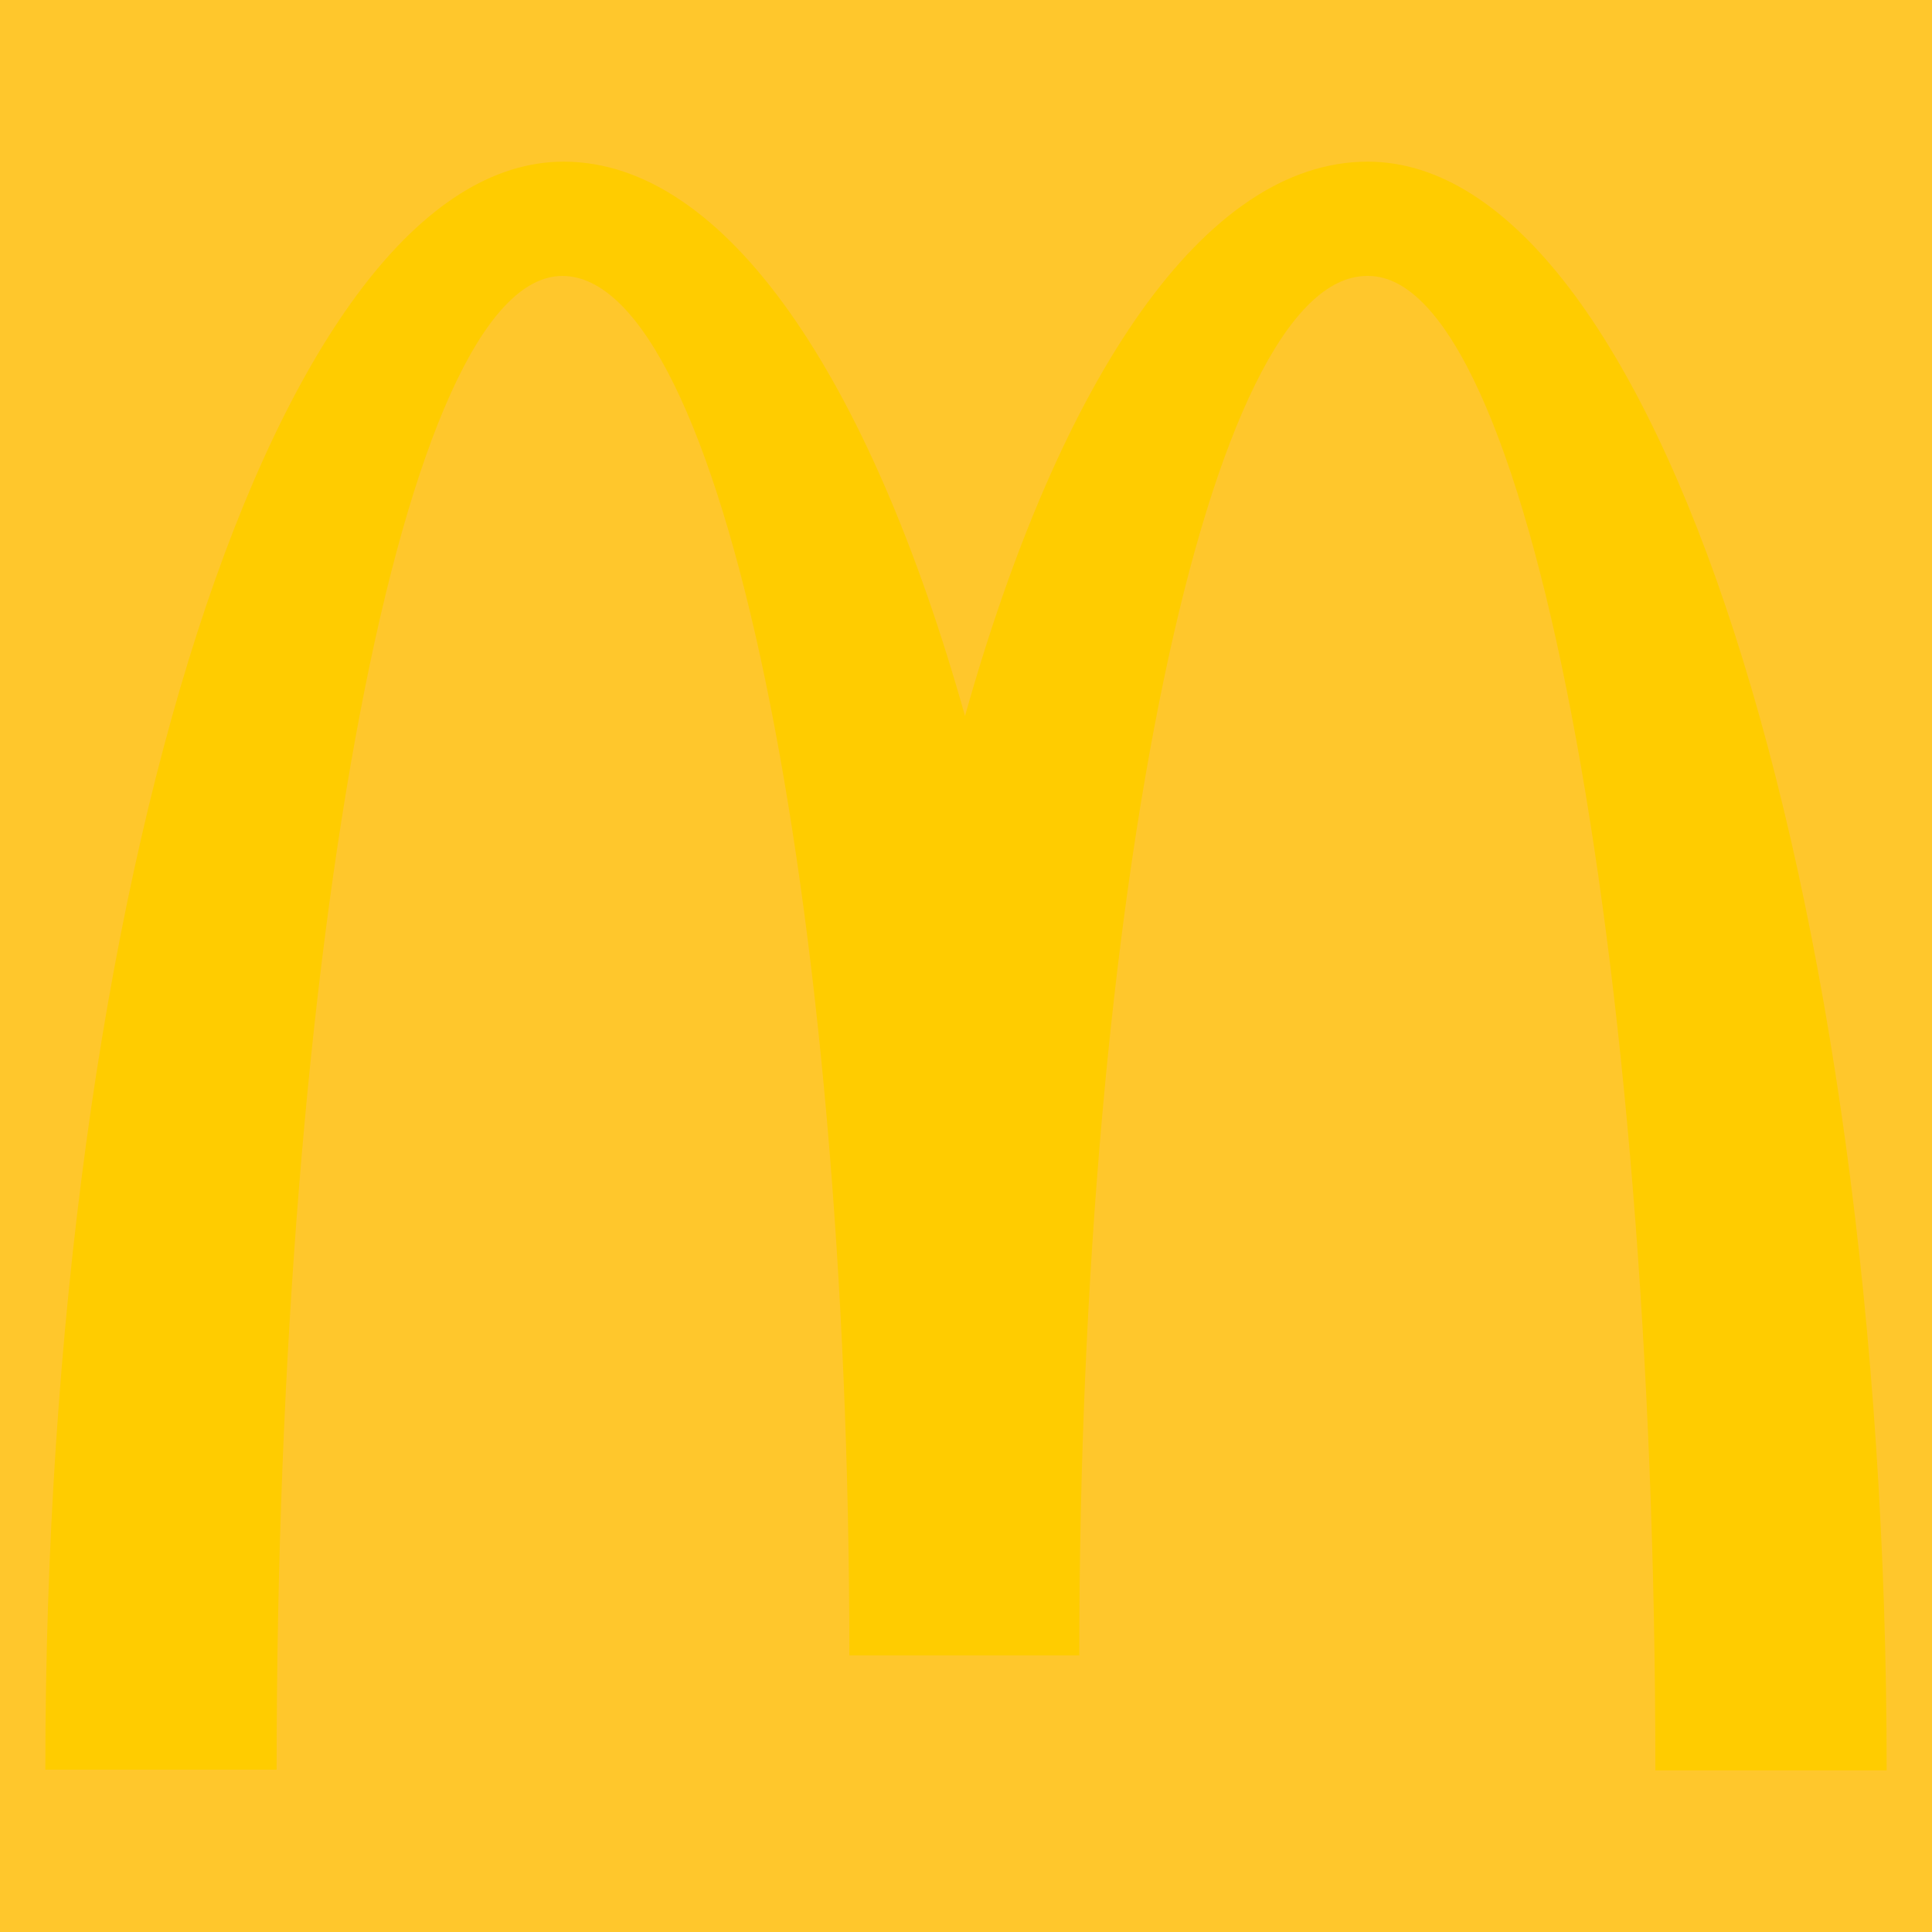
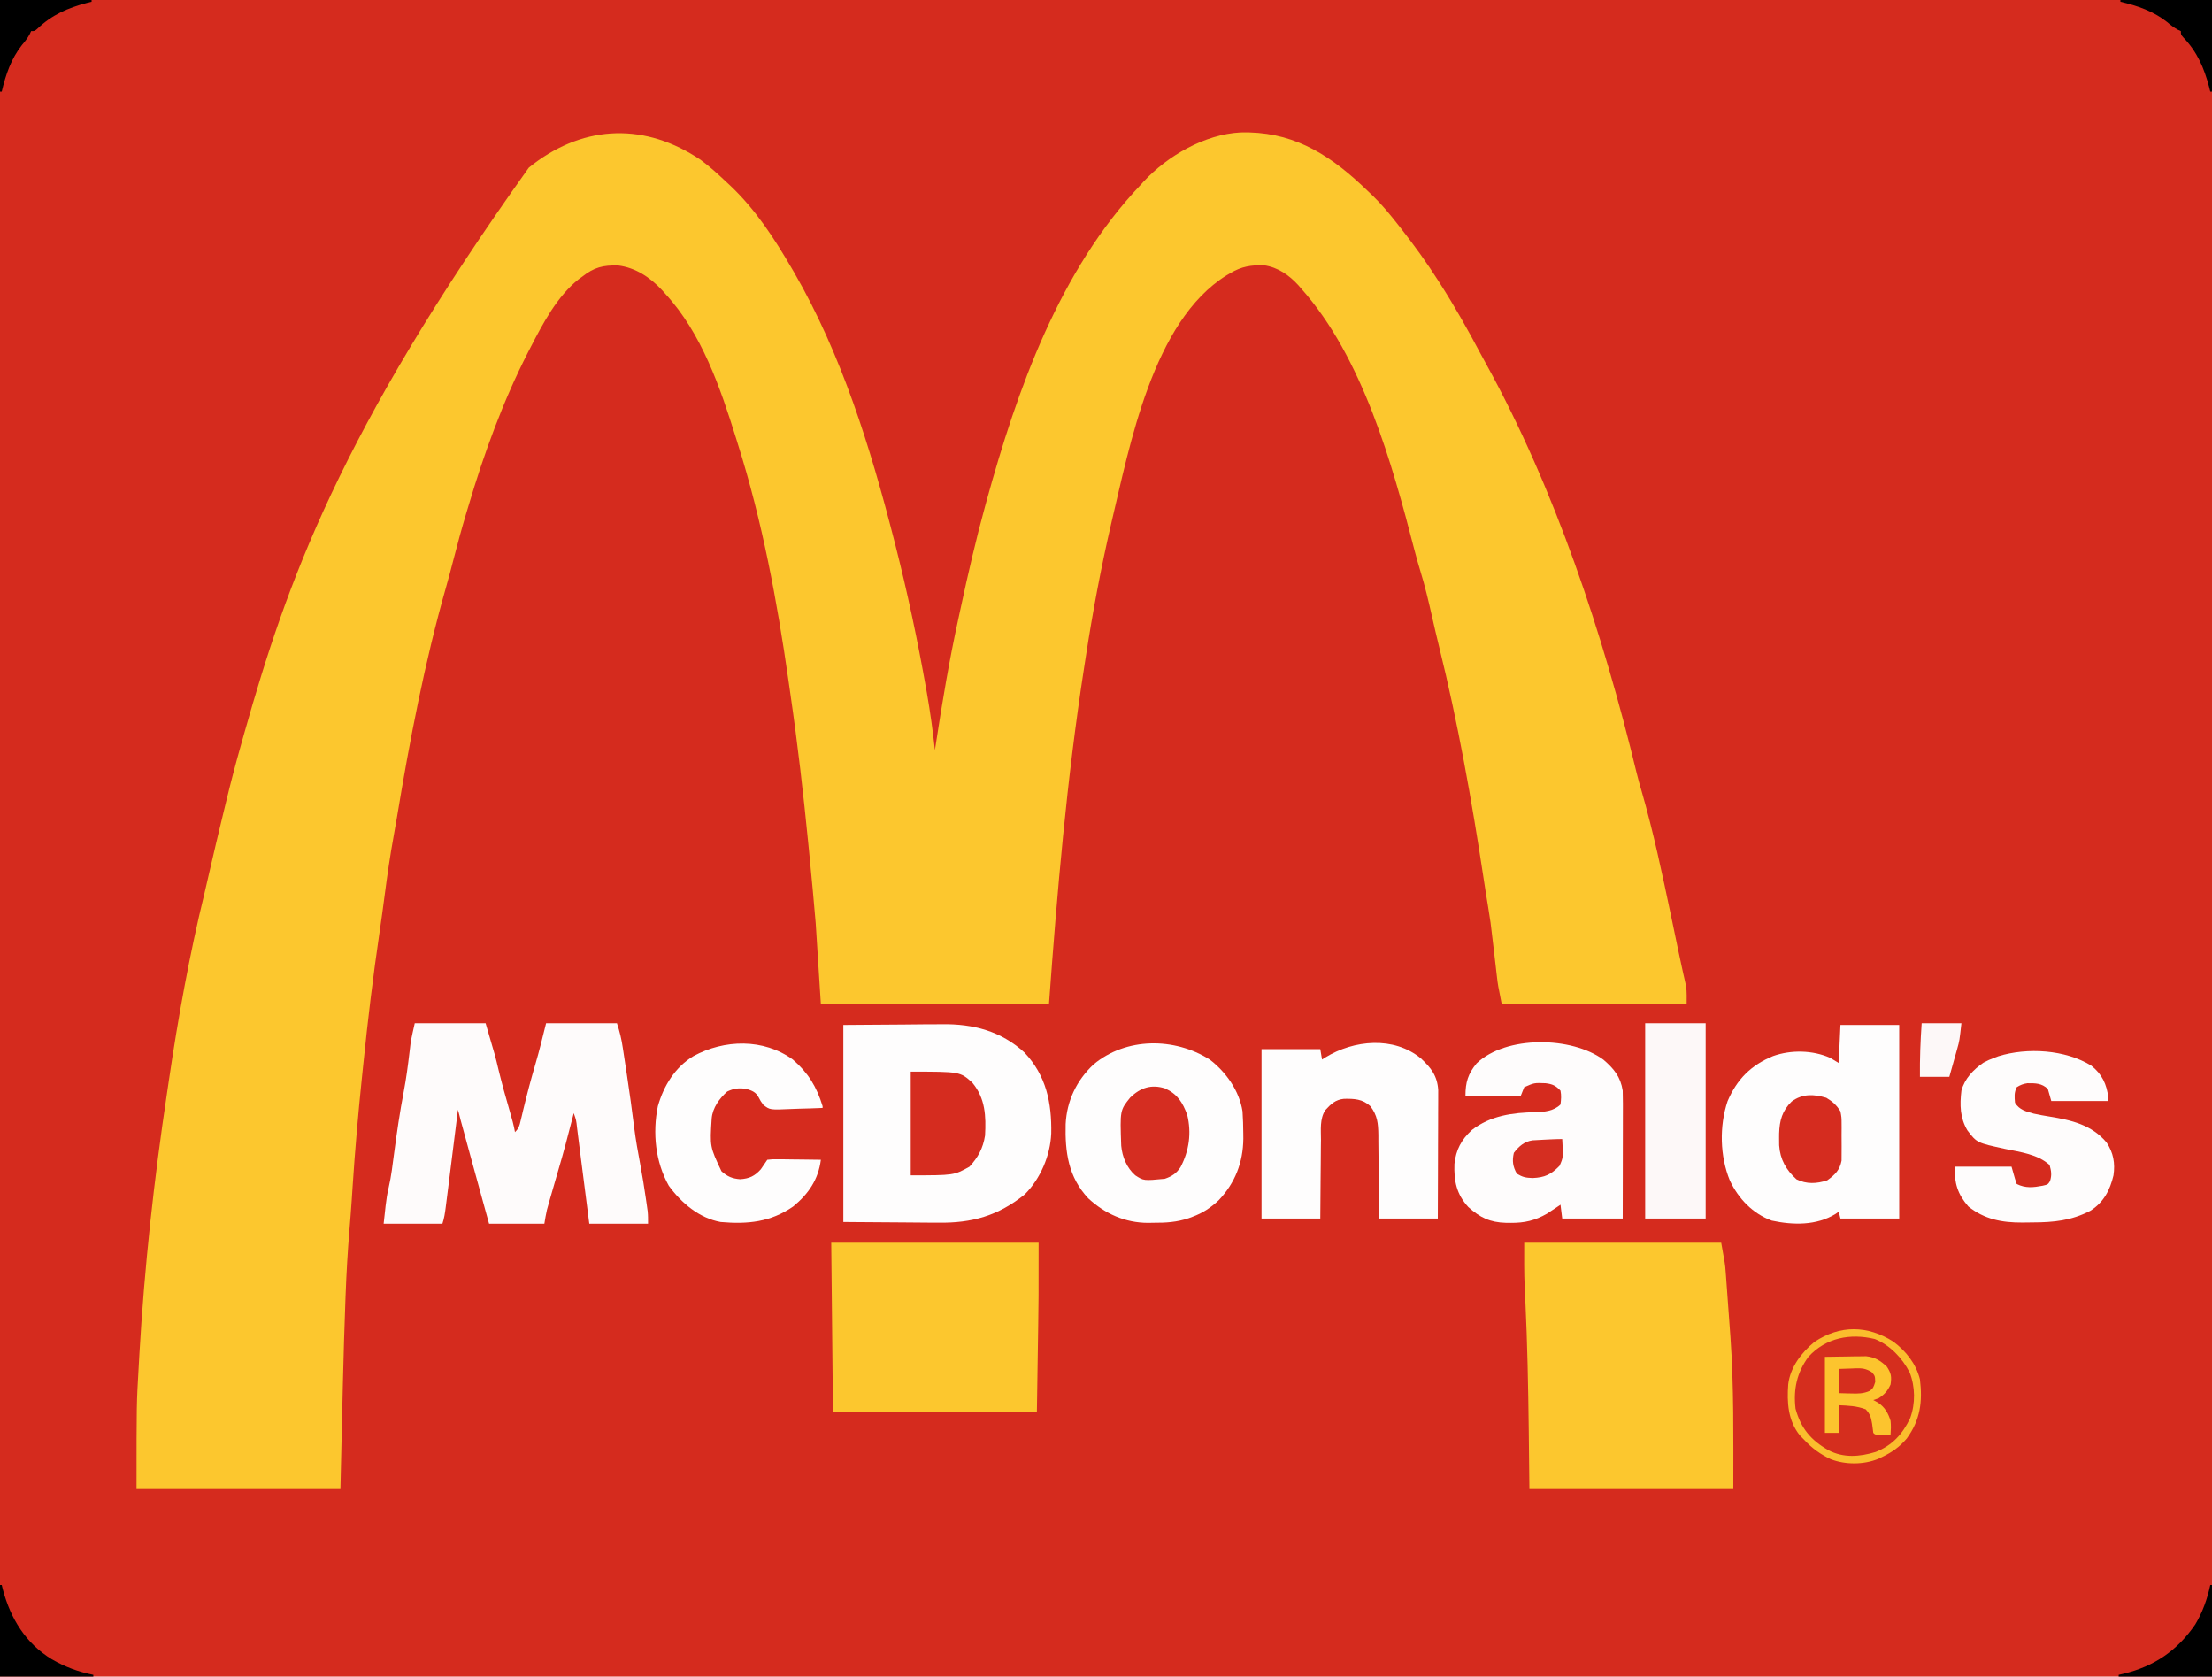
- <svg xmlns="http://www.w3.org/2000/svg" version="1.1" id="Capa_1" x="0px" y="0px" viewBox="0 -12.825 213.02 213.02" style="enable-background:new 0 0 213.02 187.37;" xml:space="preserve">
-   <rect x="0" y="-12.825" width="213.02" height="213.02" fill="#ffc72c" />
-   <g>
-     <path style="fill:#FFCC00;" d="M150.87,17.6c17.48,0,31.65,73.72,31.65,164.77h25.5C208.02,84.35,182.3,5,150.8,5   c-18,0-33.9,23.78-44.4,61.12C95.9,28.77,80,5,62.15,5C30.65,5,5,84.28,5,182.3h25.5C30.5,91.25,44.53,17.6,62,17.6   s31.65,68.1,31.65,152.1H119c0-84,14.25-152.1,31.73-152.1H150.87L150.87,17.6z M150.87,17.6L150.87,17.6L150.87,17.6L150.87,17.6z   " />
-   </g>
+ <svg xmlns="http://www.w3.org/2000/svg" version="1.1" width="1280" height="970">
+   <path d="M0 0 C422.4 0 844.8 0 1280 0 C1280 320.1 1280 640.2 1280 970 C857.6 970 435.2 970 0 970 C0 649.9 0 329.8 0 0 Z " fill="#D52B1E" transform="translate(0,0)" />
+   <path d="M0 0 C5.193 3.843 9.943 8.118 14.625 12.562 C15.562 13.435 16.499 14.308 17.465 15.207 C31.914 28.935 42.625 45.438 52.625 62.562 C53.129 63.424 53.633 64.286 54.152 65.174 C81.707 112.833 98.358 166.693 111.938 219.75 C112.171 220.661 112.404 221.573 112.644 222.511 C119.693 250.164 125.614 278.022 130.562 306.125 C130.706 306.939 130.85 307.752 130.999 308.59 C132.923 319.546 134.437 330.503 135.625 341.562 C135.8 340.408 135.976 339.253 136.156 338.063 C139.859 313.791 143.9 289.681 149.159 265.696 C149.643 263.481 150.121 261.264 150.598 259.047 C154.822 239.431 159.311 219.917 164.625 200.562 C164.886 199.607 165.146 198.651 165.415 197.667 C183.257 132.853 207.619 64.062 254.625 14.562 C255.478 13.613 255.478 13.613 256.348 12.645 C270.26 -2.335 291.79 -14.741 312.344 -15.812 C341.054 -16.682 361.966 -4.475 382.452 14.597 C383.848 15.914 385.236 17.238 386.625 18.562 C387.719 19.595 387.719 19.595 388.836 20.648 C394.251 25.892 398.976 31.639 403.625 37.562 C404.37 38.509 404.37 38.509 405.131 39.475 C412.769 49.214 419.973 59.126 426.625 69.562 C427.114 70.325 427.604 71.087 428.108 71.873 C436.446 84.91 443.994 98.286 451.237 111.958 C452.393 114.127 453.567 116.282 454.762 118.43 C494.575 190.712 522.295 274.579 541.625 354.52 C542.487 358.065 543.467 361.563 544.5 365.062 C551.414 388.929 556.51 413.262 561.625 437.562 C561.881 438.776 562.136 439.99 562.399 441.241 C563.452 446.255 564.496 451.271 565.527 456.289 C566.262 459.853 567.027 463.409 567.816 466.961 C568.006 467.823 568.195 468.685 568.39 469.574 C568.739 471.16 569.094 472.745 569.458 474.329 C569.612 475.035 569.767 475.741 569.926 476.469 C570.062 477.07 570.197 477.671 570.337 478.291 C570.768 481.689 570.625 485.137 570.625 488.562 C535.315 488.562 500.005 488.562 463.625 488.562 C461.376 477.316 461.376 477.316 460.844 472.68 C460.725 471.665 460.606 470.651 460.484 469.606 C460.366 468.561 460.247 467.515 460.125 466.438 C459.866 464.223 459.607 462.008 459.348 459.793 C459.224 458.726 459.1 457.659 458.973 456.56 C458.516 452.622 458.046 448.685 457.562 444.75 C457.427 443.63 457.292 442.51 457.152 441.355 C456.736 438.363 456.27 435.396 455.766 432.418 C454.835 426.914 453.981 421.401 453.145 415.883 C446.28 370.71 438.289 325.676 427.281 281.309 C425.869 275.612 424.55 269.898 423.259 264.173 C421.275 255.387 419.221 246.678 416.574 238.066 C415.352 234.08 414.223 230.084 413.18 226.047 C400.087 175.368 383.091 114.384 347.625 74.562 C347.078 73.923 346.532 73.284 345.969 72.625 C340.573 66.72 334.147 62.223 326.121 61.051 C318.727 60.819 312.956 61.73 306.625 65.562 C305.877 65.998 305.13 66.434 304.359 66.883 C261.631 93.479 248.382 165.299 237.625 210.562 C231.731 235.938 226.936 261.52 222.979 287.265 C222.618 289.609 222.253 291.953 221.888 294.297 C211.89 358.764 206.359 423.472 201.625 488.562 C158.065 488.562 114.505 488.562 69.625 488.562 C68.635 473.053 67.645 457.543 66.625 441.562 C65.521 428.862 64.396 416.174 63.129 403.49 C62.868 400.87 62.61 398.25 62.352 395.629 C59.504 366.769 56.206 338.007 52.023 309.306 C51.633 306.62 51.25 303.933 50.869 301.246 C44.314 255.213 35.66 208.952 21.625 164.562 C21.269 163.414 20.912 162.266 20.545 161.083 C11.415 131.845 0.727 100.462 -20.375 77.562 C-21.03 76.828 -21.685 76.093 -22.359 75.336 C-29.184 68.047 -37.595 62.398 -47.672 61.156 C-56.353 60.921 -61.557 62.189 -68.375 67.562 C-69.098 68.085 -69.821 68.607 -70.566 69.145 C-82.953 78.96 -91.236 94.708 -98.375 108.562 C-98.818 109.417 -99.261 110.271 -99.717 111.151 C-114.228 139.467 -125.378 170.068 -134.375 200.562 C-134.94 202.425 -134.94 202.425 -135.516 204.324 C-138.279 213.493 -140.758 222.722 -143.146 231.995 C-144.449 237.046 -145.784 242.082 -147.217 247.098 C-159.668 290.787 -168.281 335.816 -175.709 380.598 C-176.291 384.091 -176.909 387.578 -177.543 391.062 C-179.603 402.389 -181.264 413.733 -182.737 425.151 C-183.69 432.511 -184.697 439.858 -185.785 447.199 C-189.503 472.342 -192.518 497.507 -195.092 522.792 C-195.368 525.491 -195.648 528.189 -195.93 530.888 C-198.126 551.956 -199.95 573.025 -201.336 594.163 C-201.391 594.988 -201.445 595.812 -201.5 596.662 C-201.61 598.329 -201.719 599.996 -201.827 601.663 C-202.207 607.375 -202.657 613.079 -203.133 618.784 C-204.177 631.331 -204.909 643.857 -205.375 656.438 C-205.414 657.449 -205.453 658.46 -205.494 659.502 C-206.106 675.442 -206.545 691.386 -206.945 707.332 C-206.967 708.188 -206.988 709.043 -207.01 709.925 C-207.498 729.47 -207.929 749.016 -208.375 768.562 C-247.315 768.562 -286.255 768.562 -326.375 768.562 C-326.375 719.579 -326.375 719.579 -325.125 698.375 C-324.989 695.953 -324.854 693.531 -324.718 691.109 C-321.814 640.465 -316.266 590.189 -308.744 540.034 C-308.388 537.646 -308.036 535.259 -307.685 532.871 C-302.328 496.47 -295.788 460.074 -287.043 424.328 C-286.103 420.437 -285.222 416.533 -284.337 412.629 C-281.65 400.817 -278.827 389.039 -275.969 377.267 C-275.539 375.497 -275.111 373.727 -274.683 371.956 C-271.967 360.723 -269.065 349.56 -265.909 338.442 C-265.207 335.969 -264.514 333.494 -263.82 331.02 C-239.457 245.01 -209.149 158.329 -99.375 4.562 C-98.509 3.879 -97.642 3.196 -96.75 2.492 C-66.395 -20.545 -31.578 -21.216 0 0 Z " fill="#FCC72E" transform="translate(405.375,92.4375)" />
+   <path d="M0 0 C37.62 0 75.24 0 114 0 C116.25 12.377 116.25 12.377 116.578 16.825 C116.655 17.828 116.732 18.831 116.811 19.864 C116.885 20.913 116.959 21.962 117.035 23.043 C117.161 24.732 117.161 24.732 117.288 26.455 C117.463 28.831 117.636 31.207 117.805 33.583 C118.059 37.133 118.322 40.683 118.588 44.232 C118.758 46.565 118.928 48.898 119.098 51.23 C119.174 52.253 119.25 53.276 119.328 54.33 C121.391 83.61 121 112.588 121 142 C82.06 142 43.12 142 3 142 C2.876 130.821 2.752 119.642 2.625 108.125 C2.32 83.265 1.838 58.446 0.661 33.61 C0.595 32.206 0.595 32.206 0.529 30.773 C0.45 29.106 0.368 27.439 0.279 25.773 C-0.136 17.162 0 8.659 0 0 Z " fill="#FCC72E" transform="translate(882,719)" />
+   <path d="M0 0 C13.53 0 27.06 0 41 0 C46.638 19.169 46.638 19.169 48.438 26.75 C50.428 34.933 52.665 43.028 55.033 51.11 C56.184 55.055 57.3 58.944 58 63 C60.327 60.673 60.553 59.453 61.297 56.293 C61.53 55.324 61.764 54.356 62.004 53.357 C62.373 51.788 62.373 51.788 62.75 50.188 C64.905 41.278 67.215 32.446 69.819 23.657 C72.124 15.811 74.009 7.965 76 0 C89.53 0 103.06 0 117 0 C118.616 4.849 119.658 9.305 120.402 14.309 C120.525 15.104 120.647 15.899 120.773 16.718 C121.166 19.29 121.552 21.864 121.938 24.438 C122.208 26.217 122.479 27.996 122.75 29.775 C124.285 39.918 125.699 50.068 126.957 60.249 C127.876 67.499 129.158 74.658 130.511 81.838 C131.737 88.394 132.801 94.961 133.75 101.562 C133.941 102.875 133.941 102.875 134.137 104.213 C134.251 105.031 134.366 105.849 134.484 106.691 C134.585 107.405 134.685 108.119 134.788 108.854 C135.022 111.225 135 113.617 135 116 C123.78 116 112.56 116 101 116 C100.674 113.452 100.348 110.903 100.012 108.277 C99.341 103.039 98.67 97.8 97.997 92.562 C97.883 91.676 97.769 90.79 97.652 89.877 C97.423 88.094 97.194 86.311 96.965 84.528 C96.316 79.472 95.672 74.416 95.035 69.359 C94.773 67.302 94.512 65.245 94.25 63.188 C94.077 61.796 94.077 61.796 93.901 60.377 C93.435 56.055 93.435 56.055 92 52 C91.844 52.608 91.689 53.215 91.529 53.842 C88.78 64.55 86 75.237 82.834 85.831 C81.259 91.104 79.735 96.389 78.25 101.688 C78.039 102.43 77.828 103.173 77.611 103.939 C77.415 104.643 77.218 105.348 77.016 106.074 C76.843 106.689 76.671 107.303 76.493 107.936 C75.858 110.595 75.449 113.304 75 116 C64.44 116 53.88 116 43 116 C39.556 103.642 36.156 91.273 32.788 78.894 C31.967 75.879 31.144 72.865 30.32 69.852 C30.047 68.851 29.774 67.85 29.492 66.819 C28.967 64.898 28.442 62.977 27.916 61.056 C27.68 60.189 27.443 59.323 27.199 58.43 C26.991 57.669 26.783 56.908 26.569 56.125 C26.024 54.088 25.505 52.047 25 50 C24.864 51.091 24.728 52.183 24.589 53.307 C23.066 65.539 21.537 77.77 20 90 C19.911 90.707 19.823 91.413 19.731 92.141 C19.243 96.032 18.749 99.923 18.25 103.812 C18.077 105.185 18.077 105.185 17.901 106.586 C17.479 109.849 17.043 112.87 16 116 C4.78 116 -6.44 116 -18 116 C-17.711 113.381 -17.422 110.761 -17.125 108.062 C-16.996 106.854 -16.996 106.854 -16.864 105.621 C-16.453 102.022 -15.93 98.53 -15.078 95.008 C-13.56 88.485 -12.818 81.826 -11.941 75.193 C-10.361 63.284 -8.66 51.44 -6.384 39.641 C-4.949 32.081 -3.943 24.487 -3.039 16.846 C-2.876 15.505 -2.876 15.505 -2.711 14.137 C-2.576 12.972 -2.576 12.972 -2.439 11.784 C-1.814 7.822 -0.87 3.916 0 0 Z " fill="#FEFBFB" transform="translate(240,592)" />
+   <path d="M0 0 C17.387 -0.124 17.387 -0.124 35.125 -0.25 C40.572 -0.305 40.572 -0.305 46.129 -0.36 C50.636 -0.378 50.636 -0.378 52.76 -0.382 C54.213 -0.388 55.666 -0.402 57.119 -0.422 C75.075 -0.664 91.232 3.48 104.812 15.938 C117.404 29.284 120.653 45.009 120.312 62.82 C119.758 75.574 114.075 88.925 105 98 C89.54 110.461 74.43 114.668 54.883 114.391 C53.467 114.385 52.052 114.381 50.636 114.378 C45.466 114.358 40.295 114.302 35.125 114.25 C23.534 114.168 11.943 114.085 0 114 C0 76.38 0 38.76 0 0 Z " fill="#FEFDFD" transform="translate(488,593)" />
+   <path d="M0 0 C39.6 0 79.2 0 120 0 C120 33.373 120 33.373 119.781 46.926 C119.761 48.266 119.741 49.607 119.722 50.948 C119.65 55.736 119.575 60.524 119.5 65.312 C119.335 76.099 119.17 86.886 119 98 C80.06 98 41.12 98 1 98 C0.67 65.66 0.34 33.32 0 0 Z " fill="#FCC72E" transform="translate(481,719)" />
+   <path d="M0 0 C11.22 0 22.44 0 34 0 C34 36.96 34 73.92 34 112 C22.78 112 11.56 112 0 112 C-0.33 110.68 -0.66 109.36 -1 108 C-1.599 108.433 -2.199 108.866 -2.816 109.312 C-13.871 116.106 -27.366 115.863 -39.801 113.18 C-50.847 109.082 -59.011 100.507 -64 90 C-69.77 75.917 -70.156 58.529 -65.324 44.117 C-59.913 31.378 -51.73 23.265 -39 18 C-28.642 14.313 -16.094 14.54 -6 19 C-4.35 19.99 -2.7 20.98 -1 22 C-0.67 14.74 -0.34 7.48 0 0 Z " fill="#FEFDFD" transform="translate(1065,593)" />
+   <path d="M0 0 C9.438 7.196 17.186 18.127 19 30 C19.298 34.21 19.4 38.406 19.438 42.625 C19.448 43.686 19.458 44.747 19.469 45.841 C19.314 59.568 14.735 71.339 5.25 81.375 C0.612 85.756 -4.017 88.798 -10 91 C-10.694 91.257 -11.387 91.514 -12.102 91.778 C-18.931 94.089 -25.264 94.486 -32.438 94.438 C-33.493 94.457 -34.548 94.477 -35.635 94.498 C-48.818 94.49 -60.603 89.264 -70.25 80.312 C-81.813 68.026 -83.766 53.508 -83.348 37.336 C-82.69 23.907 -77.021 11.995 -67.172 2.812 C-48.342 -12.902 -20.442 -12.916 0 0 Z " fill="#FEFDFD" transform="translate(700,613)" />
+   <path d="M0 0 C6.012 5.175 9.898 9.867 11.133 17.883 C11.219 20.335 11.251 22.79 11.246 25.243 C11.246 25.966 11.247 26.688 11.247 27.433 C11.246 29.808 11.238 32.183 11.23 34.559 C11.229 36.211 11.227 37.862 11.226 39.514 C11.222 43.853 11.213 48.191 11.201 52.53 C11.189 57.74 11.185 62.951 11.179 68.161 C11.169 76.068 11.15 83.976 11.133 91.883 C-0.417 91.883 -11.967 91.883 -23.867 91.883 C-24.362 87.923 -24.362 87.923 -24.867 83.883 C-25.568 84.353 -26.27 84.824 -26.992 85.309 C-27.941 85.931 -28.89 86.554 -29.867 87.195 C-31.259 88.118 -31.259 88.118 -32.68 89.059 C-39.683 93.067 -45.68 94.444 -53.742 94.383 C-55.067 94.373 -55.067 94.373 -56.419 94.363 C-65.7 94.103 -71.369 91.356 -78.242 85.195 C-85.032 77.815 -86.585 70.161 -86.242 60.281 C-85.332 52.032 -82.241 46.223 -76.121 40.633 C-65.404 32.312 -52.423 30.547 -39.223 30.349 C-34.205 30.212 -28.629 29.644 -24.867 25.883 C-24.523 22.883 -24.304 20.783 -24.867 17.883 C-27.573 14.958 -29.621 14.023 -33.574 13.578 C-40.077 13.323 -40.077 13.323 -45.867 15.883 C-46.527 17.533 -47.187 19.183 -47.867 20.883 C-58.427 20.883 -68.987 20.883 -79.867 20.883 C-79.867 12.974 -78.388 8.19 -73.398 2.086 C-56.263 -14.21 -18.285 -13.502 0 0 Z " fill="#FEFCFC" transform="translate(927.8672,613.1172)" />
+   <path d="M0 0 C5.861 5.481 9.446 9.983 9.991 18.319 C9.996 19.706 9.991 21.092 9.977 22.478 C9.977 23.24 9.978 24.001 9.978 24.786 C9.977 27.286 9.961 29.785 9.945 32.285 C9.942 34.025 9.939 35.766 9.937 37.506 C9.929 42.073 9.909 46.64 9.887 51.207 C9.863 56.693 9.854 62.18 9.842 67.667 C9.823 75.99 9.785 84.313 9.75 92.637 C-1.47 92.637 -12.69 92.637 -24.25 92.637 C-24.276 88.531 -24.302 84.425 -24.328 80.195 C-24.36 76.908 -24.395 73.62 -24.434 70.333 C-24.473 66.87 -24.505 63.408 -24.521 59.945 C-24.539 55.966 -24.589 51.987 -24.641 48.008 C-24.642 46.775 -24.643 45.543 -24.644 44.273 C-24.759 37.529 -25.151 33.09 -29.25 27.637 C-33.881 23.427 -38.499 23.288 -44.523 23.359 C-49.556 23.871 -52.07 26.355 -55.372 29.942 C-58.637 35.01 -57.854 41.326 -57.859 47.129 C-57.876 48.43 -57.892 49.731 -57.909 51.072 C-57.953 54.514 -57.973 57.956 -57.988 61.399 C-58.008 64.918 -58.05 68.438 -58.09 71.957 C-58.167 78.85 -58.208 85.743 -58.25 92.637 C-69.47 92.637 -80.69 92.637 -92.25 92.637 C-92.25 60.297 -92.25 27.957 -92.25 -5.363 C-81.03 -5.363 -69.81 -5.363 -58.25 -5.363 C-57.755 -2.393 -57.755 -2.393 -57.25 0.637 C-56.598 0.227 -55.945 -0.183 -55.273 -0.605 C-38.906 -10.696 -15.714 -12.997 0 0 Z " fill="#FEFDFD" transform="translate(822.25,612.3633)" />
+   <path d="M0 0 C6.226 4.898 8.933 10.707 9.867 18.469 C9.867 19.129 9.867 19.789 9.867 20.469 C-1.023 20.469 -11.913 20.469 -23.133 20.469 C-23.793 18.159 -24.453 15.849 -25.133 13.469 C-28.712 10.107 -32.272 10.144 -36.949 10.168 C-39.398 10.505 -41.036 11.17 -43.133 12.469 C-44.679 15.56 -44.426 18.063 -44.133 21.469 C-41.611 25.596 -37.739 26.537 -33.297 27.762 C-30.212 28.451 -27.136 28.987 -24.016 29.489 C-11.461 31.518 0.339 34.286 8.867 44.469 C12.82 50.42 13.888 56.438 12.867 63.469 C10.832 72.091 7.067 79.238 -0.598 84 C-11.548 89.664 -21.73 90.673 -33.929 90.709 C-35.93 90.719 -37.931 90.75 -39.932 90.781 C-51.67 90.828 -61.757 88.937 -71.133 81.469 C-77.435 74.203 -79.133 68.108 -79.133 58.469 C-68.243 58.469 -57.353 58.469 -46.133 58.469 C-45.473 60.779 -44.813 63.089 -44.133 65.469 C-43.803 66.459 -43.473 67.449 -43.133 68.469 C-38.061 71.005 -33.526 70.486 -28.133 69.469 C-25.13 68.778 -25.13 68.778 -23.883 66.844 C-22.765 63.304 -23.117 61.023 -24.133 57.469 C-31.036 51.256 -40.909 50.048 -49.695 48.211 C-66.183 44.651 -66.183 44.651 -71.672 37.449 C-75.987 30.181 -76.111 22.719 -75.133 14.469 C-73.291 7.555 -68.164 2.185 -62.324 -1.75 C-60.3 -2.861 -58.295 -3.719 -56.133 -4.531 C-54.944 -4.98 -54.944 -4.98 -53.73 -5.438 C-37.052 -10.606 -15.01 -9.289 0 0 Z " fill="#FEFCFC" transform="translate(1210.133,616.5312)" />
+   <path d="M0 0 C8.87 7.631 13.842 15.838 17.227 26.988 C17.227 27.318 17.227 27.648 17.227 27.988 C12.779 28.187 8.335 28.332 3.884 28.428 C2.373 28.468 0.862 28.522 -0.649 28.592 C-13.26 29.157 -13.26 29.157 -17.035 26.242 C-18.617 24.082 -18.617 24.082 -19.756 21.916 C-21.398 18.806 -23.515 18.031 -26.773 16.988 C-31.086 16.304 -33.983 16.616 -37.961 18.488 C-42.474 22.5 -46.43 27.899 -46.95 34.098 C-47.998 50.429 -47.998 50.429 -41.277 64.648 C-37.86 67.708 -35.008 68.895 -30.461 69.238 C-25.158 68.879 -22.082 67.443 -18.523 63.488 C-17.251 61.67 -16.004 59.835 -14.773 57.988 C-11.701 57.648 -11.701 57.648 -7.797 57.695 C-7.112 57.7 -6.426 57.704 -5.72 57.708 C-3.529 57.725 -1.339 57.763 0.852 57.801 C2.336 57.816 3.82 57.83 5.305 57.842 C8.946 57.875 12.586 57.927 16.227 57.988 C14.741 69.438 9.089 77.689 0.227 84.988 C-12.888 94.083 -26.132 95.356 -41.773 93.988 C-54.195 91.726 -64.511 82.963 -71.773 72.988 C-79.526 59.194 -81.257 42.439 -78.086 26.949 C-74.691 15.095 -68.179 4.469 -57.5 -1.992 C-39.654 -11.678 -16.987 -12.322 0 0 Z " fill="#FEFDFD" transform="translate(458.7734,613.0117)" />
+   <path d="M0 0 C7.337 5.488 13.124 12.827 15.387 21.785 C16.974 34.82 15.581 45.319 7.762 56.035 C3.612 60.939 -0.84 64.035 -6.613 66.785 C-7.657 67.294 -7.657 67.294 -8.723 67.812 C-17.17 71.258 -27.693 71.277 -36.176 68.035 C-42.233 65.177 -47.05 61.7 -51.613 56.785 C-52.459 55.919 -53.305 55.053 -54.176 54.16 C-60.987 45.604 -61.616 35.207 -60.841 24.715 C-59.681 14.88 -53.18 6.298 -45.676 0.168 C-30.891 -9.745 -14.889 -9.513 0 0 Z " fill="#D52E1E" transform="translate(1095.613,776.2148)" />
+   <path d="M0 0 C11.55 0 23.1 0 35 0 C35 37.29 35 74.58 35 113 C23.45 113 11.9 113 0 113 C0 75.71 0 38.42 0 0 Z " fill="#FDF8F8" transform="translate(952,592)" />
+   <path d="M0 0 C28.538 0 28.538 0 35.617 6.344 C43.204 15.431 43.621 25.726 43 37 C41.843 44.343 38.998 49.54 34 55 C25 60 25 60 0 60 C0 40.2 0 20.4 0 0 Z " fill="#D52C1F" transform="translate(527,620)" />
+   <path d="M0 0 C7.082 3.27 10.101 8.014 12.777 15.277 C15.337 25.748 13.9 36.053 8.918 45.516 C6.575 49.134 3.794 50.938 -0.223 52.277 C-12.427 53.432 -12.427 53.432 -17.285 50.277 C-22.206 45.991 -24.835 39.567 -25.416 33.146 C-26.139 12.648 -26.139 12.648 -20.223 5.277 C-14.387 -0.416 -7.917 -2.574 0 0 Z " fill="#D52D21" transform="translate(674.2227,629.7227)" />
+   <path d="M0 0 C3.557 2.092 6.059 4.36 8.188 7.875 C8.834 11.398 8.834 11.398 8.852 15.25 C8.856 15.938 8.861 16.625 8.866 17.333 C8.869 18.779 8.86 20.225 8.839 21.67 C8.813 23.87 8.839 26.065 8.871 28.266 C8.868 29.677 8.861 31.089 8.852 32.5 C8.843 34.407 8.843 34.407 8.834 36.352 C7.839 41.77 5.049 44.545 0.562 47.75 C-5.546 49.786 -11.416 50.051 -17.25 47.188 C-23.269 41.756 -26.731 35.664 -27.281 27.508 C-27.315 26.006 -27.325 24.503 -27.312 23 C-27.303 21.819 -27.303 21.819 -27.293 20.615 C-27.06 13.192 -25.512 7.46 -20.051 2.168 C-13.767 -2.459 -7.227 -2.132 0 0 Z " fill="#D52C1F" transform="translate(1056.812,635.125)" />
+   <path d="M0 0 C4.331 -0.062 8.662 -0.124 13.125 -0.188 C14.48 -0.215 15.835 -0.242 17.231 -0.27 C18.853 -0.282 18.853 -0.282 20.508 -0.293 C21.608 -0.309 22.707 -0.324 23.84 -0.341 C28.995 0.215 32.171 2.207 35.875 5.75 C38.404 9.618 38.66 11.463 38 16 C36.324 19.688 34.427 21.858 31 24 C30.01 24.33 29.02 24.66 28 25 C28.907 25.495 29.815 25.99 30.75 26.5 C34.693 29.153 36.594 32.507 38 37 C38.292 39.769 38.2 42.205 38 45 C36.521 45.027 35.042 45.046 33.562 45.062 C32.739 45.074 31.915 45.086 31.066 45.098 C29 45 29 45 28 44 C27.757 42.231 27.531 40.46 27.312 38.688 C26.608 34.836 26.302 33.333 23.625 30.375 C18.394 28.391 13.587 28.248 8 28 C8 33.28 8 38.56 8 44 C5.36 44 2.72 44 0 44 C0 29.48 0 14.96 0 0 Z " fill="#FCC42E" transform="translate(1056,785)" />
+   <path d="M0 0 C7.337 5.488 13.124 12.827 15.387 21.785 C16.974 34.82 15.581 45.319 7.762 56.035 C3.612 60.939 -0.84 64.035 -6.613 66.785 C-7.657 67.294 -7.657 67.294 -8.723 67.812 C-17.17 71.258 -27.693 71.277 -36.176 68.035 C-42.233 65.177 -47.05 61.7 -51.613 56.785 C-52.459 55.919 -53.305 55.053 -54.176 54.16 C-60.987 45.604 -61.616 35.207 -60.841 24.715 C-59.681 14.88 -53.18 6.298 -45.676 0.168 C-30.891 -9.745 -14.889 -9.513 0 0 Z M-49.148 8.785 C-55.86 17.948 -57.926 27.611 -56.613 38.785 C-53.508 50.149 -47.73 57.002 -37.613 62.785 C-28.897 67.394 -19.473 66.649 -10.25 63.82 C-0.565 60.018 5.392 53.447 9.762 44.16 C12.811 35.879 12.689 26.024 9.426 17.805 C5.125 9.446 -1.895 2.049 -10.707 -1.512 C-24.903 -4.946 -39.034 -2.294 -49.148 8.785 Z " fill="#FABD2D" transform="translate(1095.613,776.2148)" />
+   <path d="M0 0 C0.33 0 0.66 0 1 0 C1.219 0.883 1.438 1.766 1.664 2.676 C6.071 19.353 14.914 33.849 30 43 C37.728 47.465 45.259 50.233 54 52 C54 52.33 54 52.66 54 53 C36.18 53 18.36 53 0 53 C0 35.51 0 18.02 0 0 Z " fill="#000000" transform="translate(0,917)" />
+   <path d="M0 0 C0.33 0 0.66 0 1 0 C1 17.49 1 34.98 1 53 C-16.82 53 -34.64 53 -53 53 C-53 52.67 -53 52.34 -53 52 C-52.045 51.781 -51.09 51.562 -50.105 51.336 C-32.362 47.075 -19.066 37.937 -8.684 22.828 C-4.437 15.695 -1.713 8.097 0 0 Z " fill="#000000" transform="translate(1279,917)" />
+   <path d="M0 0 C17.49 0 34.98 0 53 0 C53 17.49 53 34.98 53 53 C52.67 53 52.34 53 52 53 C51.781 52.117 51.562 51.234 51.336 50.324 C48.397 39.201 44.42 29.991 36.32 21.559 C35 20 35 20 35 18 C34.424 17.738 33.848 17.477 33.254 17.207 C30.86 15.925 29.012 14.436 26.938 12.688 C18.895 6.356 9.86 3.346 0 1 C0 0.67 0 0.34 0 0 Z " fill="#000000" transform="translate(1227,0)" />
+   <path d="M0 0 C17.49 0 34.98 0 53 0 C53 0.33 53 0.66 53 1 C52.117 1.219 51.234 1.438 50.324 1.664 C39.201 4.603 29.991 8.58 21.559 16.68 C20 18 20 18 18 18 C17.738 18.576 17.477 19.152 17.207 19.746 C15.925 22.14 14.436 23.988 12.688 26.062 C6.356 34.105 3.346 43.14 1 53 C0.67 53 0.34 53 0 53 C0 35.51 0 18.02 0 0 Z " fill="#000000" transform="translate(0,0)" />
+   <path d="M0 0 C7.59 0 15.18 0 23 0 C21.875 10.125 21.875 10.125 20.59 14.691 C20.322 15.655 20.055 16.619 19.779 17.611 C19.363 19.072 19.363 19.072 18.938 20.562 C18.656 21.571 18.374 22.58 18.084 23.619 C17.396 26.081 16.699 28.541 16 31 C10.39 31 4.78 31 -1 31 C-1.1 20.592 -0.735 10.383 0 0 Z " fill="#FDF8F8" transform="translate(1112,592)" />
+   <path d="M0 0 C0.618 10.615 0.618 10.615 -1.562 15.5 C-6.511 20.576 -10.111 22.244 -17.125 22.562 C-21.1 22.403 -22.77 22.137 -26.25 20.062 C-28.605 15.942 -29.061 12.638 -28 8 C-25.107 4.222 -21.948 1.393 -17.119 0.749 C-14.871 0.579 -12.628 0.466 -10.375 0.375 C-9.599 0.336 -8.823 0.298 -8.023 0.258 C-5.349 0.128 -2.678 0 0 0 Z " fill="#D52E21" transform="translate(904,659)" />
+   <path d="M0 0 C2.564 -0.108 5.123 -0.187 7.688 -0.25 C8.409 -0.284 9.13 -0.317 9.873 -0.352 C13.729 -0.422 15.611 -0.232 19.012 1.793 C21 4 21 4 21.125 7.562 C20 11 20 11 17.918 12.703 C14.276 14.322 11.087 14.333 7.188 14.188 C6.148 14.167 6.148 14.167 5.088 14.146 C3.392 14.111 1.696 14.058 0 14 C0 9.38 0 4.76 0 0 Z " fill="#D52E1E" transform="translate(1064,792)" />
</svg>
